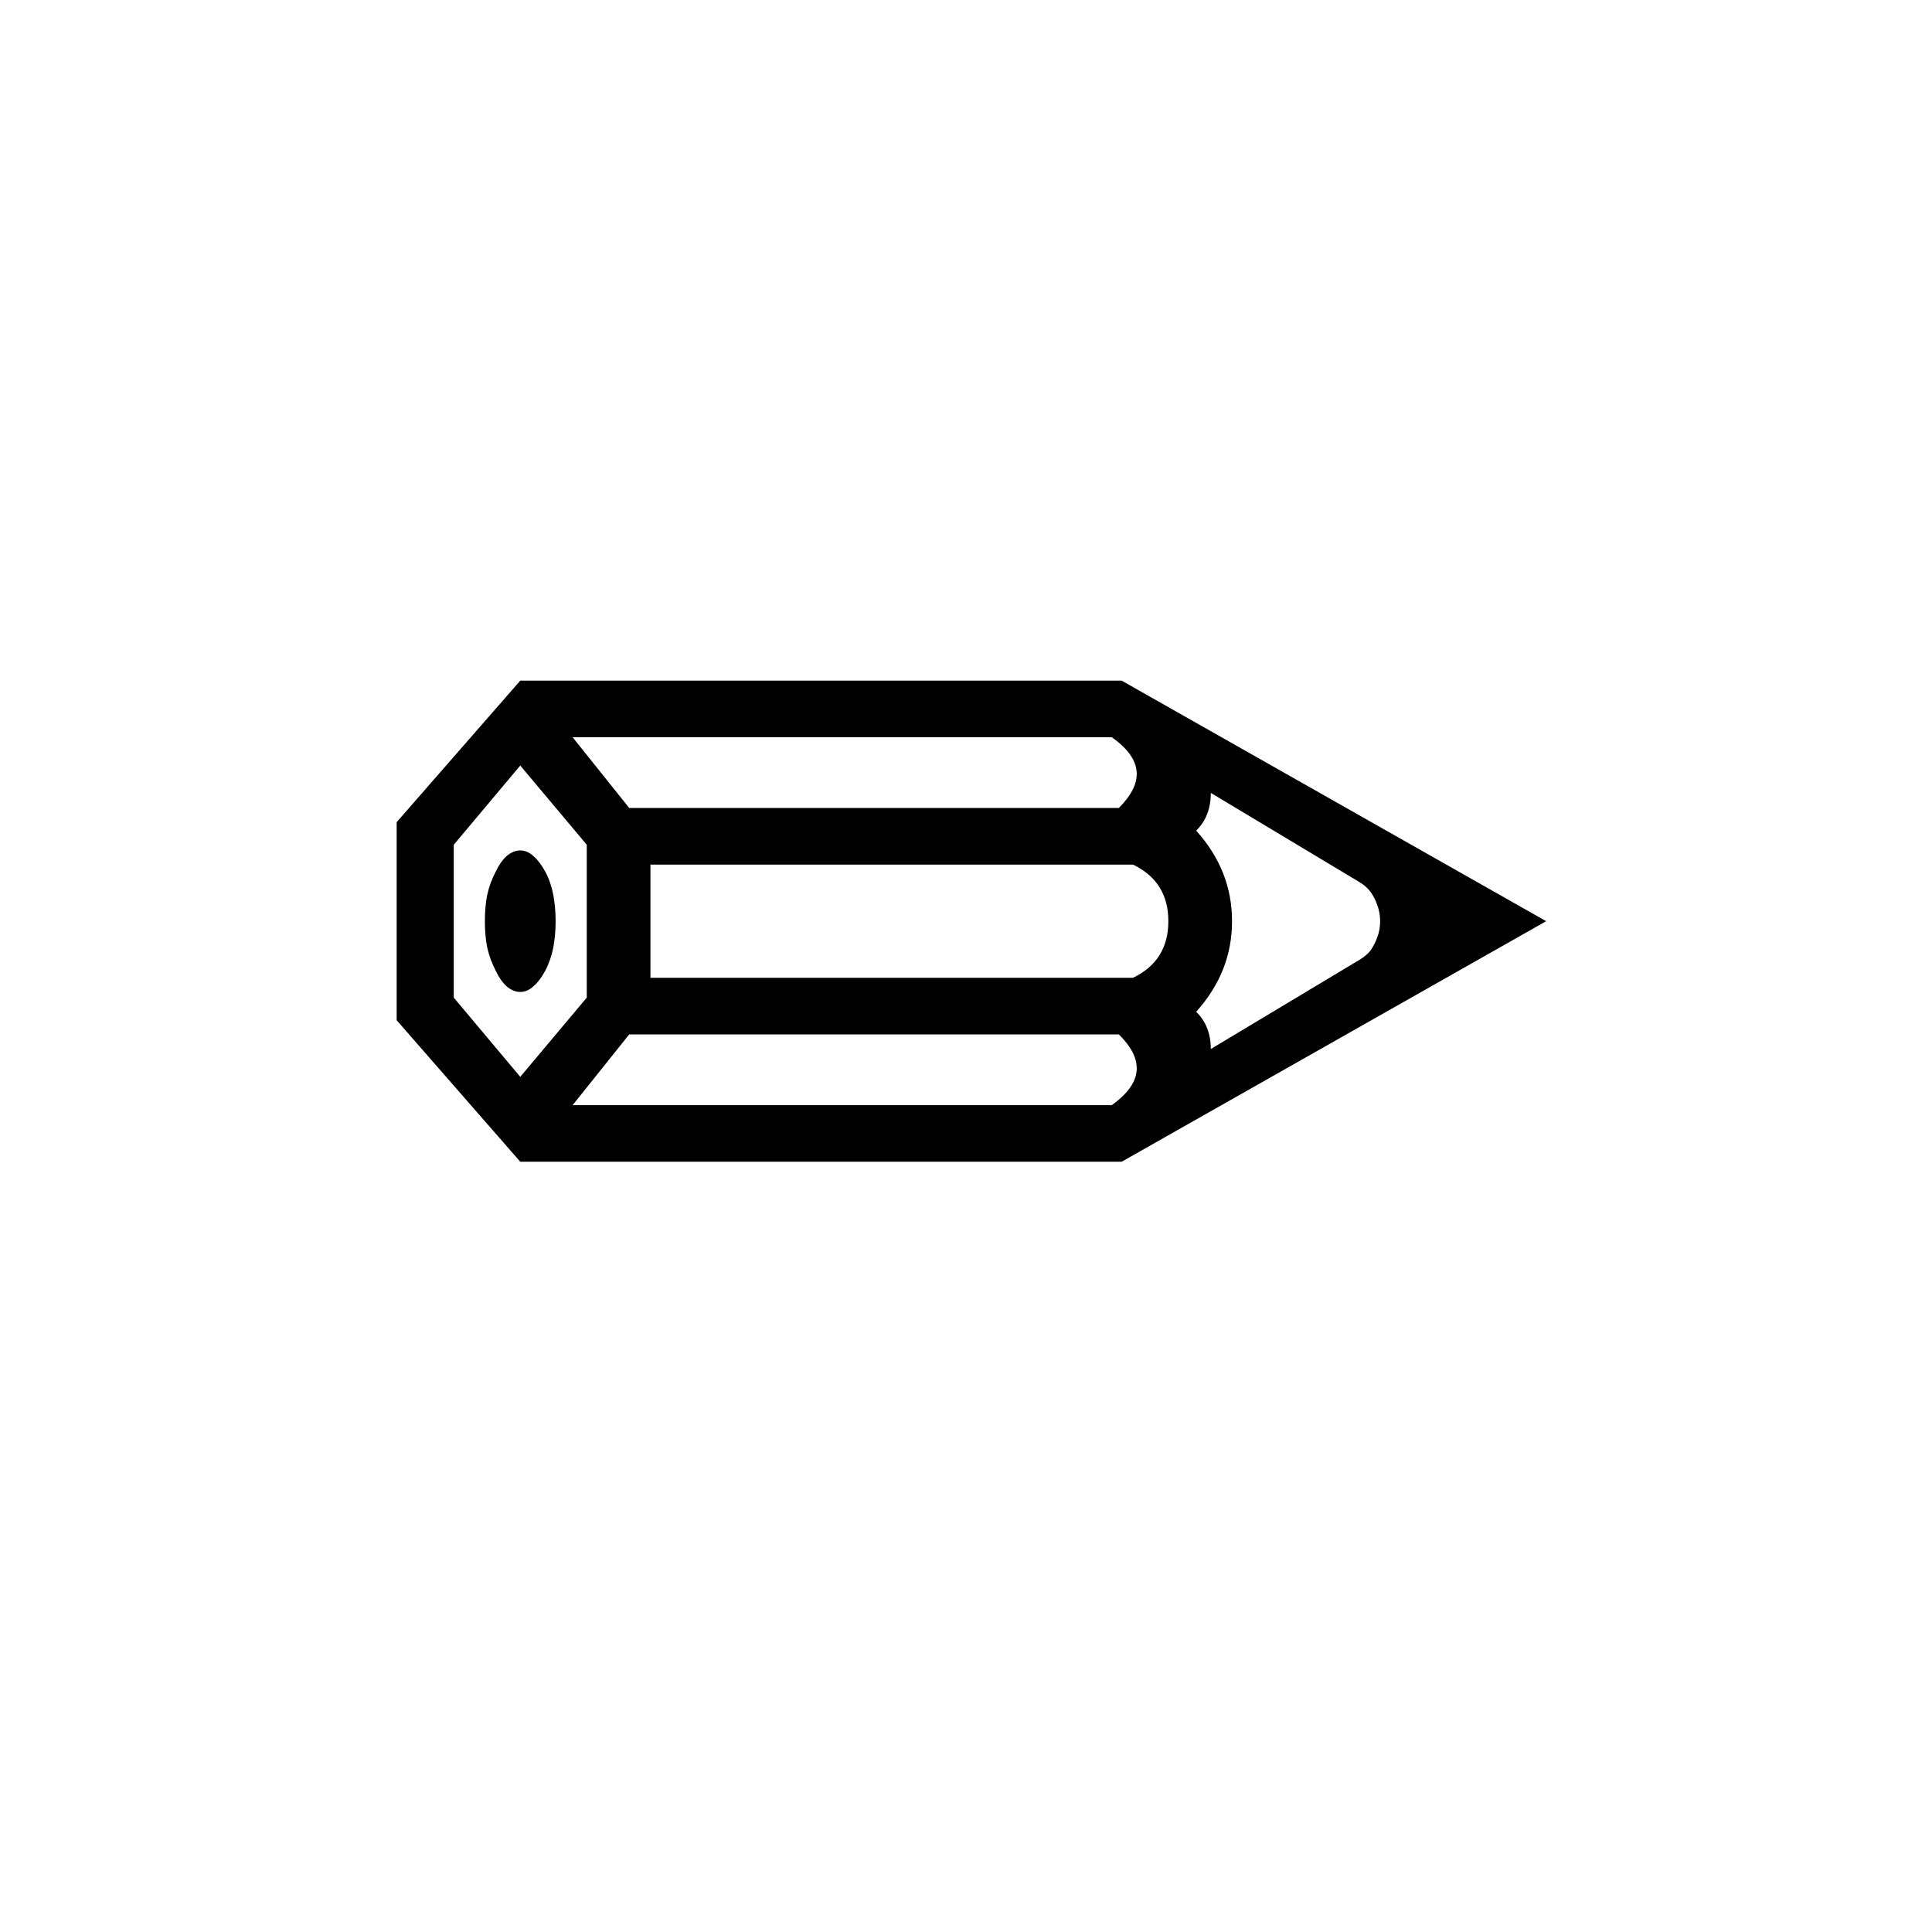
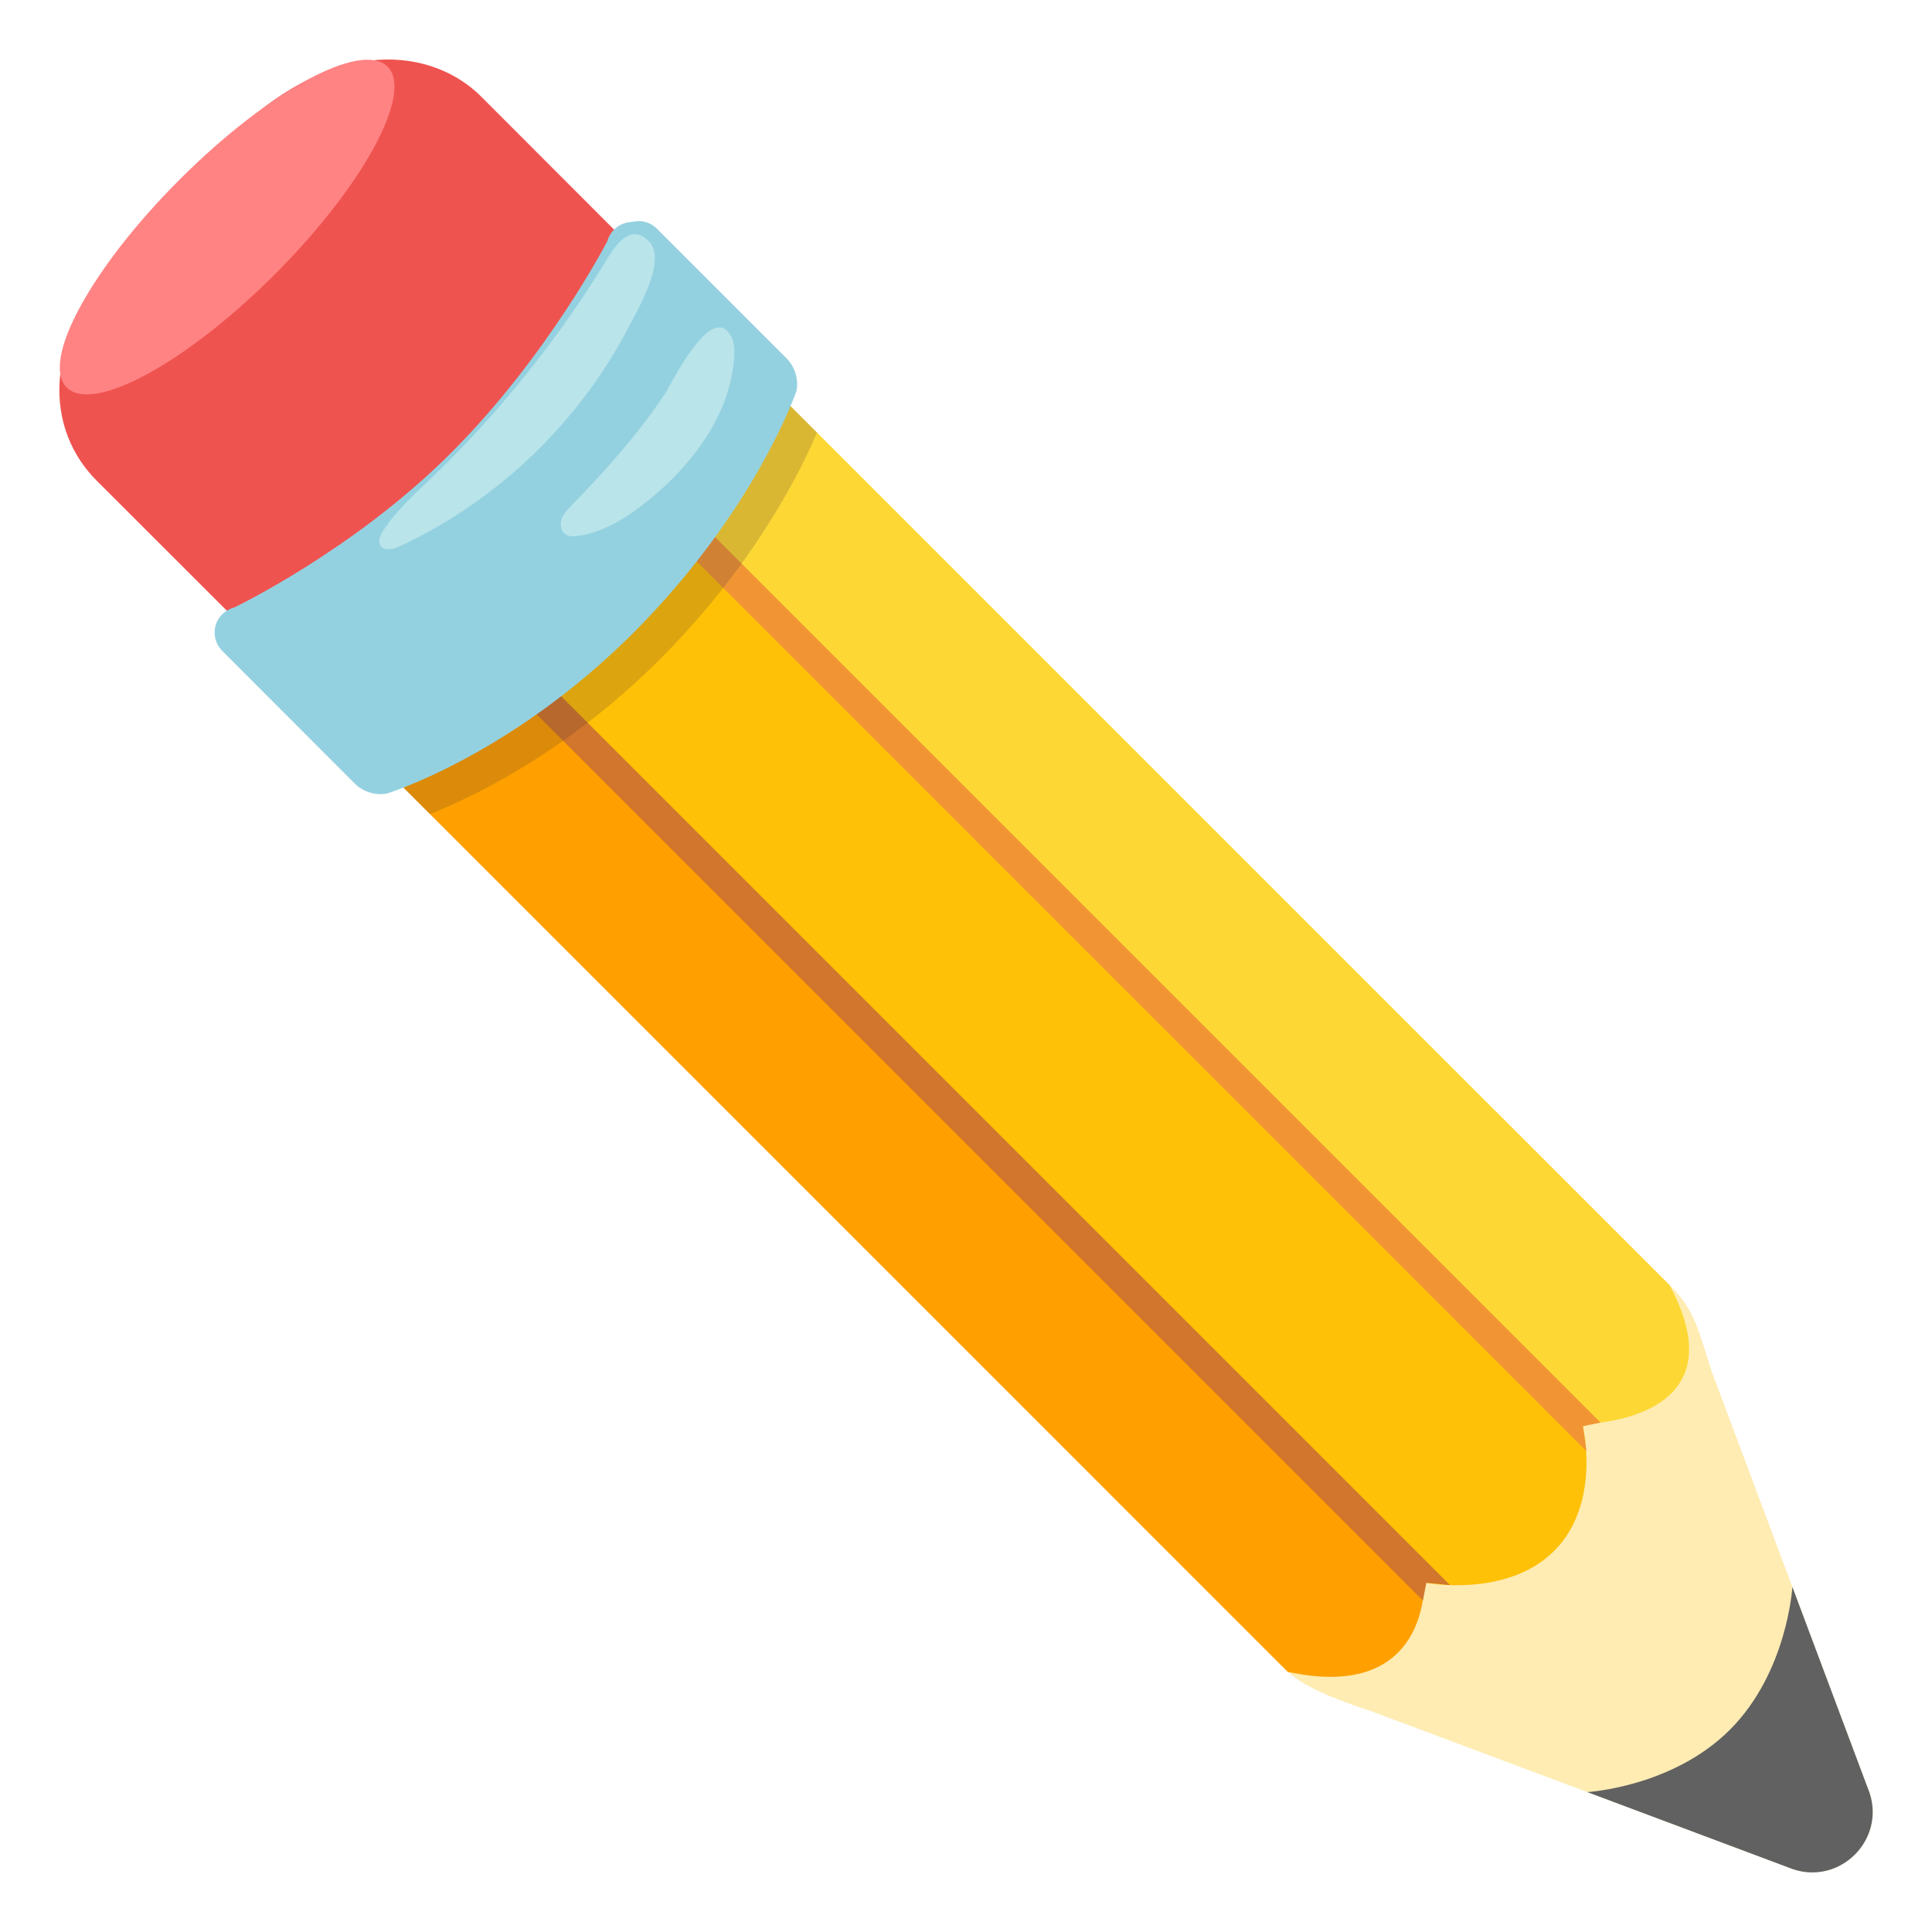
- <svg xmlns="http://www.w3.org/2000/svg" baseProfile="full" height="64px" version="1.1" width="64px">
-   <defs />
-   <text font-family="Segoe UI Emoji, Apple Color Emoji, Noto Color Emoji, sans-serif" font-size="48px" text-anchor="middle" x="32px" y="48px">✏️</text>
+ <svg xmlns="http://www.w3.org/2000/svg" version="1.1" id="Layer_1_copy" x="0px" y="0px" viewBox="0 0 128 128" style="enable-background:new 0 0 128 128;" xml:space="preserve">
+   <g>
+     <path style="fill:#FFECB3;" d="M123.87,118.8l-6.18-16.49l-4.25-11.35c-0.96-2.93-1.14-4.14-2.77-5.77L98.85,73.37L73.39,98.83   l11.83,11.83c0.97,0.97,2.83,1.8,5.76,2.76l11.35,4.25l16.49,6.18C121.93,124.86,124.88,121.91,123.87,118.8z" />
+     <g>
+       <path style="fill:none;" d="M85.65,106.83l-0.03-0.03L85.65,106.83z" />
+       <path style="fill:none;" d="M106.8,85.6l0.21,0.21c-0.07-0.07-0.12-0.16-0.19-0.23L106.8,85.6z" />
+     </g>
+     <path style="fill:#616161;" d="M118.82,123.85l-13.66-5.12c0,0,5.64-0.32,9.45-4.13c3.81-3.81,4.14-9.46,4.14-9.46l5.12,13.66   C124.88,121.91,121.93,124.86,118.82,123.85z" />
+     <path style="fill:#EF5350;" d="M43.18,17.71L37.77,37l-20.04,6.16L6.41,31.85c-3.12-3.12-4.6-9.34,3.67-17.61l4.99-4.99   c7.15-7.15,13.68-5.98,16.8-2.86L43.18,17.71z" />
+     <path style="fill:#FFC107;" d="M34.27,44.64l10.37-10.37l60.23,60.23c0,0,1.23,5.12-1.9,8.25s-8.47,2.12-8.47,2.12L34.27,44.64z" />
+     <path style="fill:#FFA000;" d="M26.73,52.18l58.58,58.58c9.46,2.06,9.05-6.03,9.05-6.03L34.27,44.64L26.73,52.18z" />
+     <path style="fill:#FDD835;" d="M44.65,34.26l60.09,60.09c0,0,10.82,0,5.87-9.21L52.19,26.72L44.65,34.26z" />
+     <g>
+       <polygon style="fill:#D1762C;" points="94.27,106.04 33.66,45.43 35.07,44.02 96.07,105.02 94.5,104.86   " />
+     </g>
+     <g>
+       <polygon style="fill:#F19534;" points="105.11,96.15 40.15,31.19 41.57,29.78 106.04,94.25 104.87,94.49   " />
+     </g>
+     <path style="opacity:0.2;fill:#4E342E;" d="M52.19,26.72c0,0-5.47,8.09-10,12.67c-8.67,8.74-15.46,12.79-15.46,12.79l1.75,1.75   c2.49-0.97,8.86-3.88,15.22-10.23c6.4-6.4,9.42-12.65,10.43-15.04L52.19,26.72z" />
+     <path style="fill:#94D1E0;" d="M23.49,51.9c0.56,0.56,1.35,0.81,2.13,0.68c0,0,8.19-2.5,16.33-10.64s10.83-16.07,10.83-16.07   c0.13-0.78-0.12-1.58-0.68-2.14l-8.58-8.58c-0.36-0.36-0.86-0.55-1.36-0.49c-0.17,0.02-0.34,0.04-0.52,0.07   c-0.68,0.1-1.22,0.6-1.41,1.26c0,0-3.92,7.6-10.38,14.05S15.51,40.25,15.51,40.25c-0.66,0.18-1.17,0.71-1.27,1.39   c0,0.01,0,0.01,0,0.02c-0.08,0.54,0.1,1.08,0.48,1.46L23.49,51.9z" />
+     <ellipse transform="matrix(0.7071 -0.7071 0.7071 0.7071 -6.2293 15.0504)" style="fill:#FF8383;" cx="15.05" cy="15.04" rx="15.03" ry="4.45" />
+     <path style="fill:#B9E4EA;" d="M41.61,21.74c-3.29,6.3-8.7,11.47-15.14,14.46c-0.42,0.19-1.01,0.33-1.26-0.05   c-0.19-0.3-0.02-0.68,0.17-0.98c0.84-1.3,2-2.35,3.12-3.42c2.92-2.8,5.6-5.84,8.01-9.08c1.23-1.65,2.38-3.35,3.46-5.1   c0.6-0.96,1.67-2.99,3.04-1.56C44.2,17.24,42.24,20.53,41.61,21.74z" />
+     <path style="fill:#B9E4EA;" d="M37.88,33.47c-0.26,0.27-0.53,0.54-0.66,0.89s-0.08,0.8,0.22,1.02c0.25,0.19,0.59,0.17,0.9,0.12   c1.73-0.27,3.26-1.25,4.61-2.35c2.95-2.39,5.45-5.71,5.69-9.5c0.03-0.45,0.02-0.92-0.18-1.32c-1.27-2.51-3.96,3.1-4.49,3.89   C42.2,28.85,40.09,31.21,37.88,33.47z" />
+   </g>
</svg>
